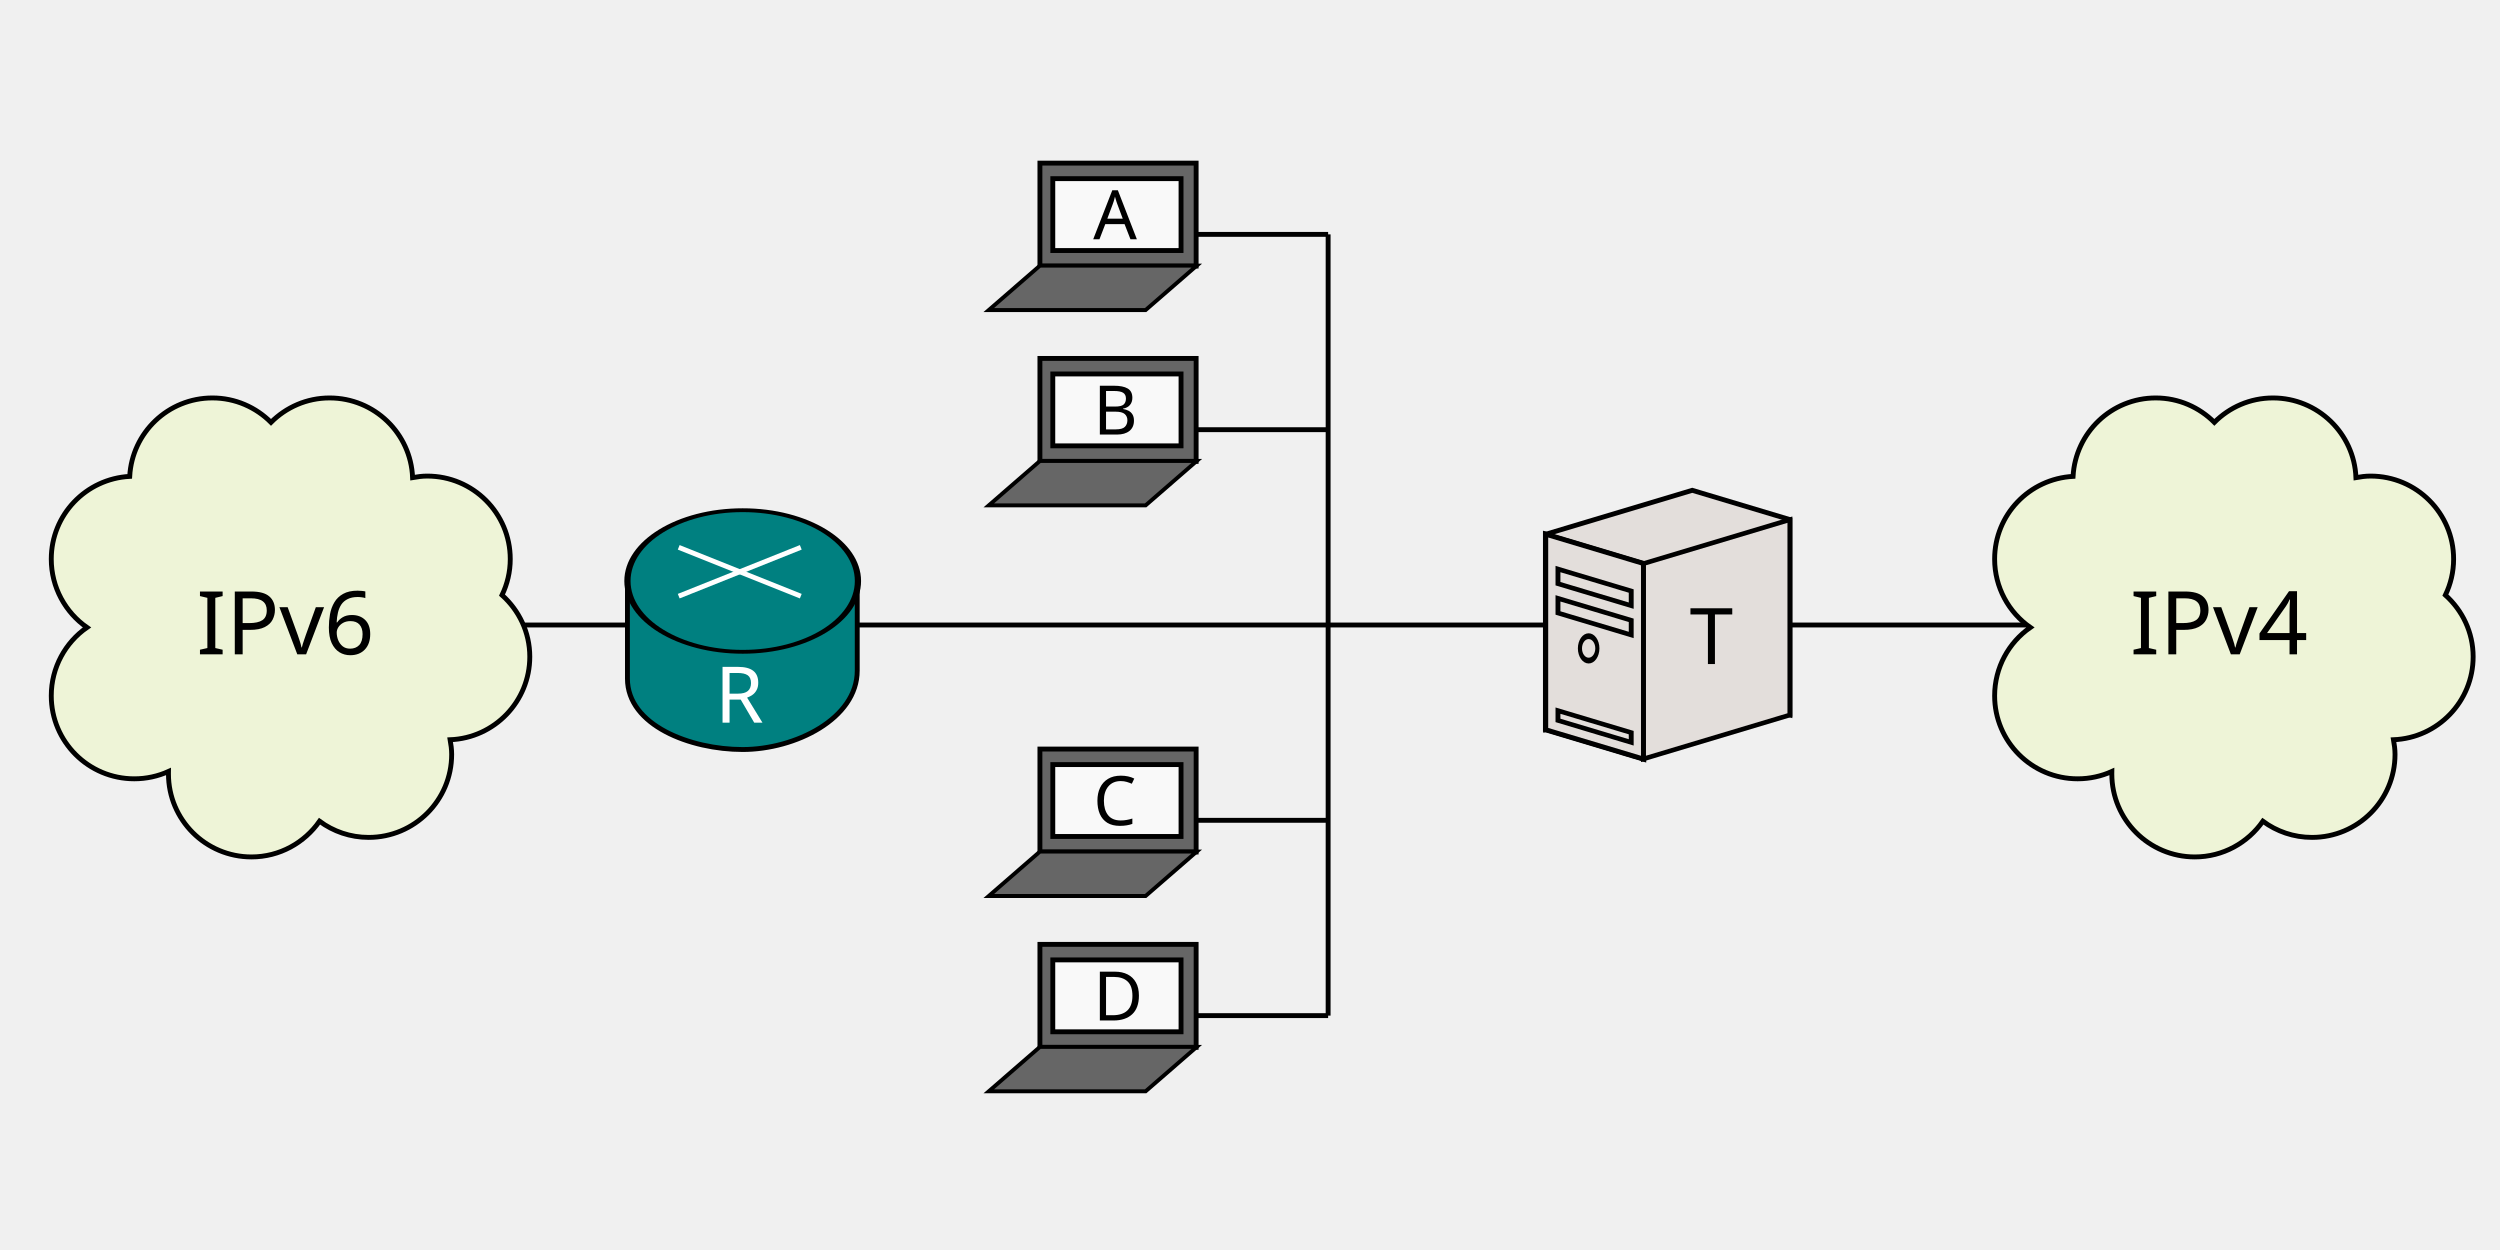
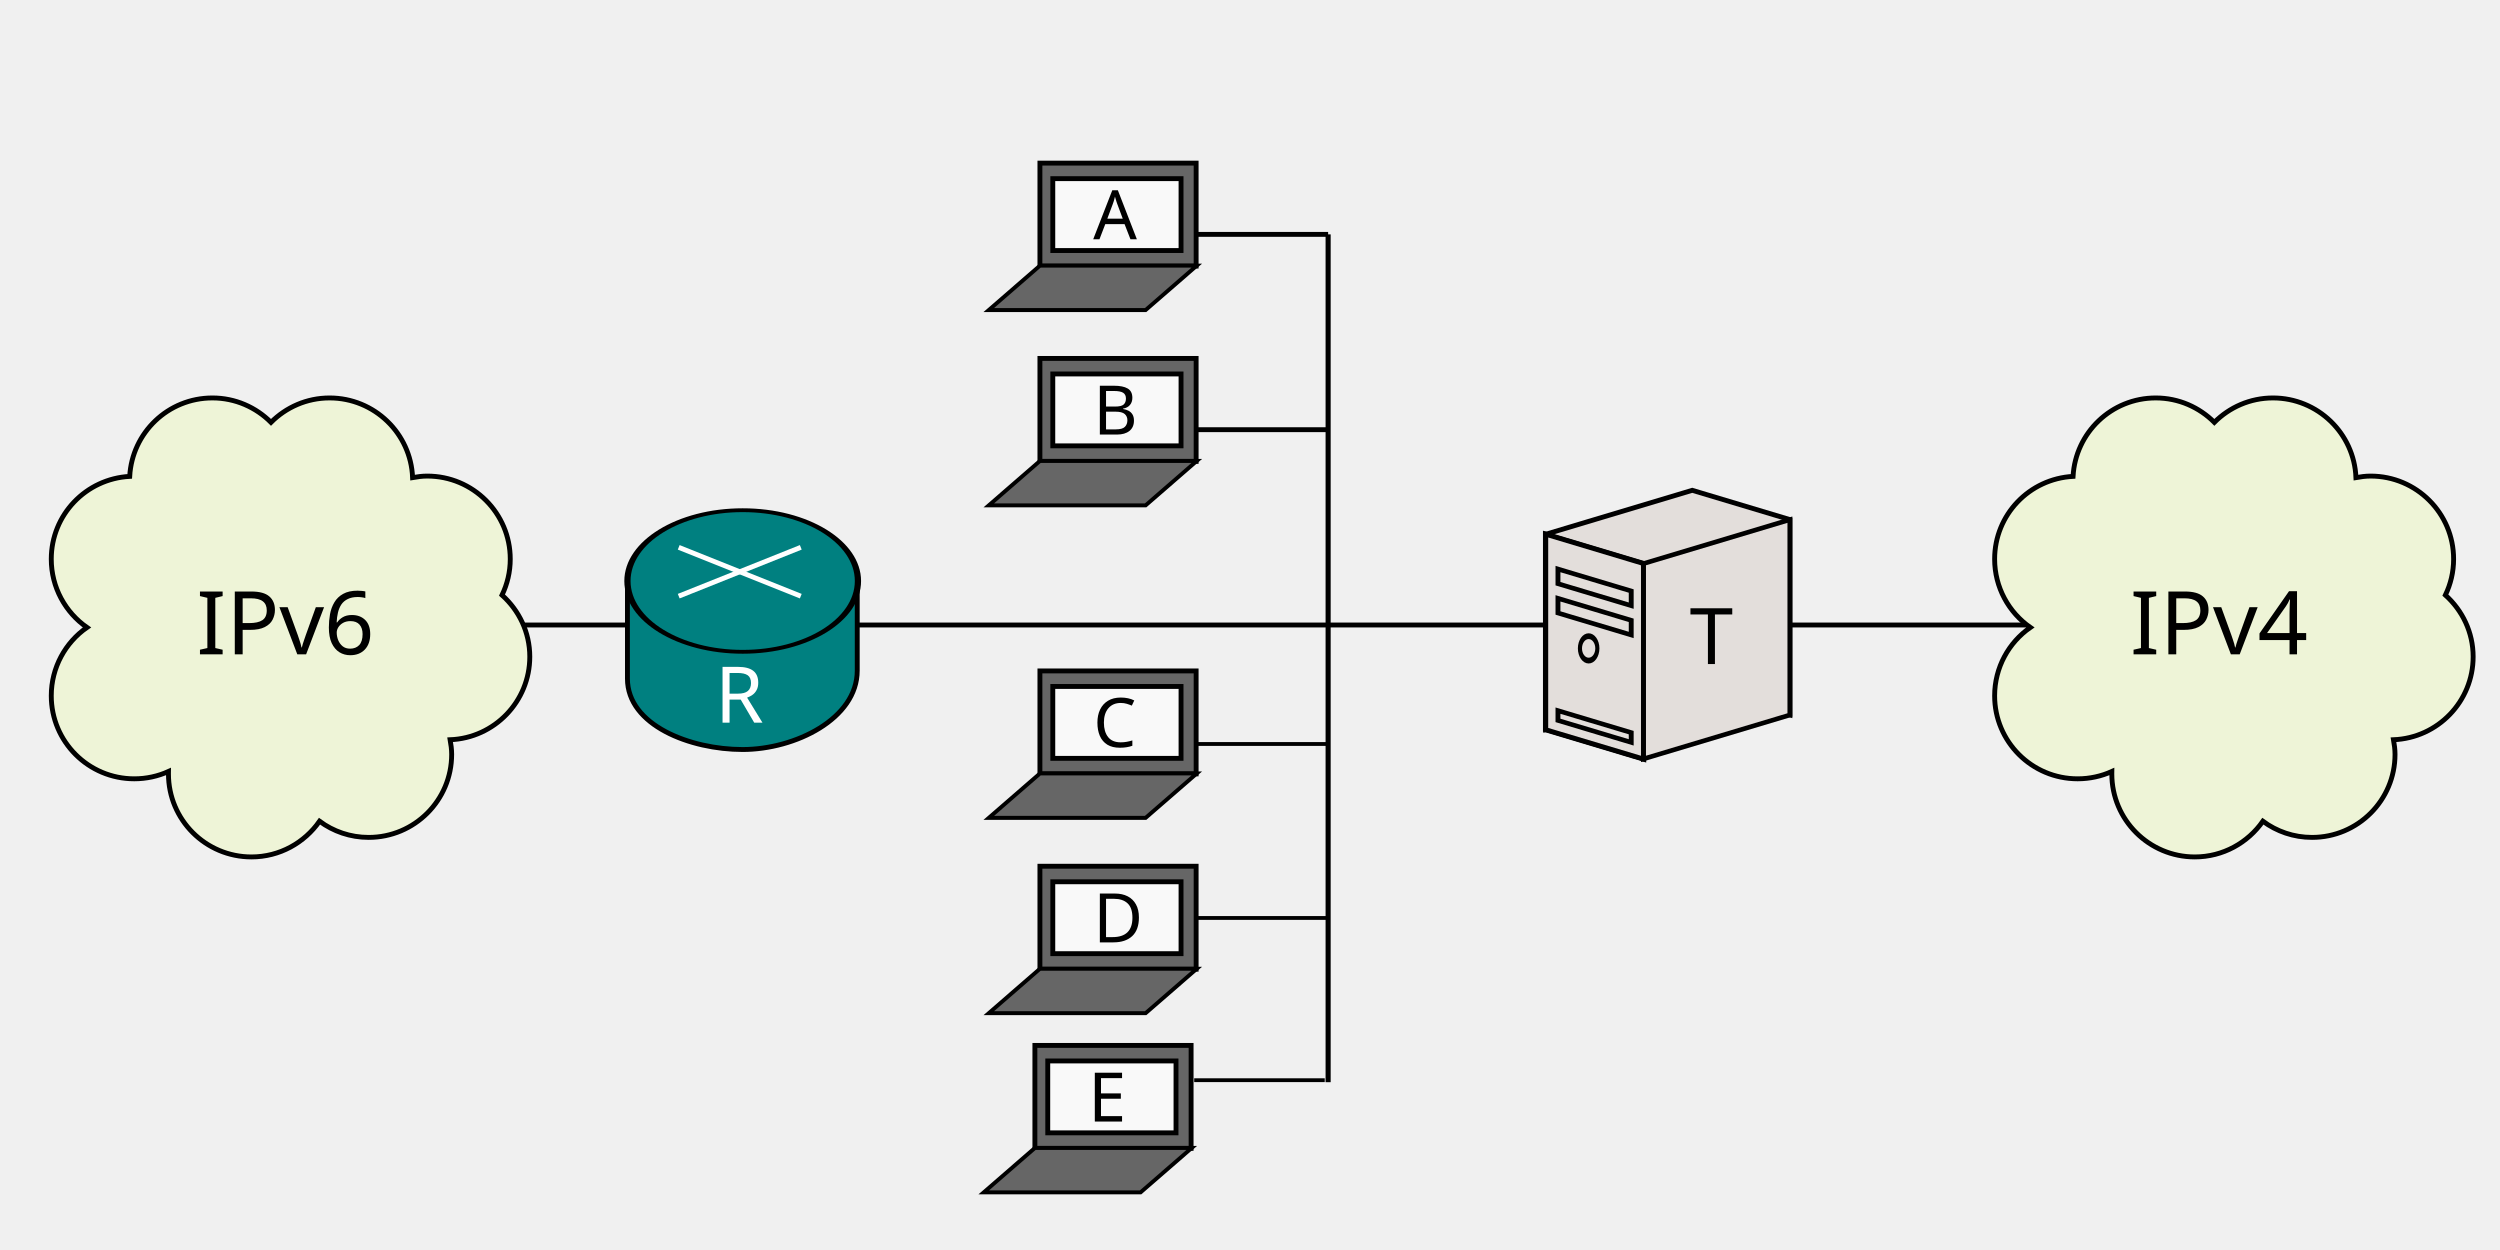
<svg xmlns="http://www.w3.org/2000/svg" xmlns:xlink="http://www.w3.org/1999/xlink" width="512" height="256" id="svg2" version="1.1">
  <defs id="defs4" />
  <g id="layer1" transform="translate(0,-796.3622)" style="display:inline">
    <path style="fill:none;stroke:#000000;stroke-width:1px;stroke-linecap:butt;stroke-linejoin:miter;stroke-opacity:1" d="m 228,844.362 44,0" id="path3823" />
    <path id="path3827" d="m 228,884.362 44,0" style="fill:none;stroke:#000000;stroke-width:1px;stroke-linecap:butt;stroke-linejoin:miter;stroke-opacity:1" />
    <path style="fill:none;stroke:#000000;stroke-width:1px;stroke-linecap:butt;stroke-linejoin:miter;stroke-opacity:1" d="m 72,924.362 368,0" id="path3829" />
-     <path id="path3831" d="m 228,964.362 44,0" style="fill:none;stroke:#000000;stroke-width:1px;stroke-linecap:butt;stroke-linejoin:miter;stroke-opacity:1" />
-     <path style="fill:none;stroke:#000000;stroke-width:1px;stroke-linecap:butt;stroke-linejoin:miter;stroke-opacity:1" d="m 228,1004.362 44,0" id="path3833" />
+     <path id="path3831" d="m 244.663,948.731 27.034,0" style="fill:none;stroke:#000000;stroke-width:0.784px;stroke-linecap:butt;stroke-linejoin:miter;stroke-opacity:1" />
+     <path style="fill:none;stroke:#000000;stroke-width:0.779px;stroke-linecap:butt;stroke-linejoin:miter;stroke-opacity:1" d="m 245.269,984.362 26.731,0" id="path3833" />
    <g id="g3141" style="display:inline" transform="matrix(0.7270794,0,0,0.7270794,192.9813,38.80632)">
      <rect style="fill:#666666;stroke:#000000;stroke-width:1.375;stroke-miterlimit:4;stroke-dasharray:none" id="rect3143" width="44" height="29" x="27.5" y="163.5" transform="translate(0,924.3622)" />
      <rect style="fill:#666666;stroke:#000000;stroke-width:1.699;stroke-miterlimit:4;stroke-dasharray:none" id="rect3145" width="44.176" height="19.089" x="1313.716" y="1703.361" transform="matrix(1,0,-0.7551013,0.6556081,0,0)" />
      <rect transform="translate(0,924.3622)" style="fill:#f9f9f9;stroke:#000000;stroke-width:1.375;stroke-miterlimit:4;stroke-dasharray:none" id="rect3147" width="36.125" height="20.25" x="31.125" y="167.875" />
    </g>
    <g transform="translate(316.5723,702.1521)" style="display:inline" id="g4244">
      <path id="rect4226" d="m 30,194.625 -30,9 0,40 30,-9 20,6 0,-40 -20,-6 z" style="fill:#e3dedb;stroke:#000000;stroke-width:1;stroke-miterlimit:4;stroke-opacity:1;stroke-dasharray:none;stroke-dashoffset:0;display:inline" />
      <rect transform="matrix(1,0.3,0,1,0,-796.3622)" y="1000" x="0" height="40" width="20" id="rect4208" style="fill:#ffe680;stroke:#000000;stroke-width:1.145;stroke-miterlimit:4;stroke-opacity:1;stroke-dasharray:none;stroke-dashoffset:0;display:inline" />
      <rect style="fill:#e3dedb;stroke:#000000;stroke-width:1;stroke-miterlimit:4;stroke-opacity:1;stroke-dasharray:none;stroke-dashoffset:0;display:inline" id="rect4210" width="30" height="40" x="20" y="1012" transform="matrix(1,-0.3,0,1,0,-796.3622)" />
      <rect style="fill:#e3dedb;stroke:#000000;stroke-width:1;stroke-miterlimit:4;stroke-opacity:1;stroke-dasharray:none;stroke-dashoffset:0;display:inline" id="rect4234" width="20" height="40" x="0" y="1000" transform="matrix(1,0.3,0,1,0,-796.3622)" />
      <rect transform="matrix(1,0.3,0,1,0,0)" y="210" x="2.5" height="3" width="15" id="rect4236" style="fill:none;stroke:#000000;stroke-width:1;stroke-miterlimit:4;stroke-opacity:1;stroke-dasharray:none;stroke-dashoffset:0;display:inline" />
      <rect style="fill:none;stroke:#000000;stroke-width:1;stroke-miterlimit:4;stroke-opacity:1;stroke-dasharray:none;stroke-dashoffset:0;display:inline" id="rect4238" width="15" height="3" x="2.5" y="216" transform="matrix(1,0.3,0,1,0,0)" />
      <rect transform="matrix(1,0.3,0,1,0,0)" y="239" x="2.5" height="2" width="15" id="rect4240" style="fill:none;stroke:#000000;stroke-width:1;stroke-miterlimit:4;stroke-opacity:1;stroke-dasharray:none;stroke-dashoffset:0;display:inline" />
-       <path transform="matrix(0.7130212,0,0,1,2.008852,0)" d="m 12,227 c 0,1.381 -1.119,2.5 -2.5,2.5 -1.381,0 -2.5,-1.119 -2.5,-2.5 0,-1.381 1.119,-2.5 2.5,-2.5 1.381,0 2.5,1.119 2.5,2.5 z" id="path4242" style="fill:none;stroke:#000000;stroke-width:1.184;stroke-miterlimit:4;stroke-opacity:1;stroke-dasharray:none;stroke-dashoffset:0" />
+       <path transform="matrix(0.7130212,0,0,1,2.008852,0)" d="M 12,227 A 2.5,2.5 0 0 1 9.5,229.5 2.5,2.5 0 0 1 7,227 2.5,2.5 0 0 1 9.5,224.5 2.5,2.5 0 0 1 12,227 Z" id="path4242" style="fill:none;stroke:#000000;stroke-width:1.184;stroke-miterlimit:4;stroke-opacity:1;stroke-dasharray:none;stroke-dashoffset:0" />
    </g>
    <path style="fill:#eef4d7;fill-opacity:1;stroke:#000000;stroke-width:1;stroke-miterlimit:4;stroke-dasharray:none;display:inline" d="m 441.5,877.862 c -9.074,0 -16.451,7.11 -16.938,16.062 -8.953,0.487 -16.062,7.863 -16.062,16.938 0,5.788 2.894,10.93 7.312,14 -4.418,3.07 -7.312,8.212 -7.312,14 0,9.389 7.611,17 17,17 2.494,0 4.866,-0.535 7,-1.5 -0.004,0.166 0,0.333 0,0.5 0,9.389 7.611,17 17,17 5.775,0 10.865,-2.911 13.938,-7.312 2.821,2.081 6.288,3.312 10.062,3.312 9.389,0 17,-7.611 17,-17 0,-1.023 -0.139,-2.027 -0.312,-3 9.07,-0.361 16.312,-7.841 16.312,-17 0,-5.028 -2.218,-9.513 -5.688,-12.625 1.074,-2.23 1.688,-4.734 1.688,-7.375 0,-9.389 -7.611,-17 -17,-17 -1.023,0 -2.027,0.139 -3,0.312 -0.361,-9.07 -7.841,-16.312 -17,-16.312 -4.694,0 -8.924,1.924 -12,5 -3.076,-3.076 -7.306,-5 -12,-5 z" id="path4188" />
    <use x="0" y="0" xlink:href="#g3141" id="use3813" transform="translate(0,40)" width="512" height="256" />
-     <use x="0" y="0" xlink:href="#g3141" id="use3817" transform="translate(0,120)" width="512" height="256" />
-     <use height="256" width="512" transform="translate(0,160)" id="use3819" xlink:href="#g3141" y="0" x="0" />
    <text xml:space="preserve" style="font-size:18px;font-style:normal;font-weight:normal;line-height:125%;letter-spacing:0px;word-spacing:0px;fill:#000000;fill-opacity:1;stroke:none;font-family:Sans" x="436.233" y="930.362" id="text3343">
      <tspan id="tspan3345" x="436.233" y="930.362">IPv4</tspan>
    </text>
-     <path id="path3411" d="m 272,1004.362 0,-160" style="fill:none;stroke:#000000;stroke-width:1px;stroke-linecap:butt;stroke-linejoin:miter;stroke-opacity:1" />
+     <path id="path3411" d="m 272,1017.995 0,-173.633" style="fill:none;stroke:#000000;stroke-width:1.042px;stroke-linecap:butt;stroke-linejoin:miter;stroke-opacity:1" />
    <g id="g3150" transform="translate(-144,151.0938)">
      <path id="path3789" d="m 272.5,764.425 0,19.844 c 0,9.528 12.858,14.5 23.594,14.5 10.735,0 23.469,-6.296 23.469,-16.156 l 0,-18.188 z" style="fill:#008080;stroke:#000000;stroke-width:1;stroke-miterlimit:4;stroke-opacity:1;stroke-dasharray:none" />
-       <path transform="matrix(0.4859544,0,0,0.2985185,260.004,694.0408)" d="m 122.857,235.219 c 0,26.825 -21.746,48.571 -48.571,48.571 -26.825,0 -48.571,-21.746 -48.571,-48.571 0,-26.825 21.746,-48.571 48.571,-48.571 26.825,0 48.571,21.746 48.571,48.571 z" id="path3771" style="fill:#008080;stroke:#000000;stroke-width:2.626;stroke-miterlimit:4;stroke-opacity:1;stroke-dasharray:none" />
+       <path transform="matrix(0.4859544,0,0,0.2985185,260.004,694.0408)" d="m 122.857,235.219 a 48.571,48.571 0 0 1 -48.571,48.571 48.571,48.571 0 0 1 -48.571,-48.571 48.571,48.571 0 0 1 48.571,-48.571 48.571,48.571 0 0 1 48.571,48.571 z" id="path3771" style="fill:#008080;stroke:#000000;stroke-width:2.626;stroke-miterlimit:4;stroke-opacity:1;stroke-dasharray:none" />
      <path id="path3800" d="m 283,757.362 25,10" style="fill:none;stroke:#ffffff;stroke-width:1px;stroke-linecap:butt;stroke-linejoin:miter;stroke-opacity:1" />
      <path id="path3802" d="m 308,757.362 -25,10" style="fill:none;stroke:#ffffff;stroke-width:1px;stroke-linecap:butt;stroke-linejoin:miter;stroke-opacity:1" />
    </g>
    <use x="0" y="0" xlink:href="#path4188" id="use3436" transform="translate(-398,0)" width="512" height="256" />
    <text id="text3438" y="930.362" x="40.233" style="font-size:18px;font-style:normal;font-weight:normal;line-height:125%;letter-spacing:0px;word-spacing:0px;fill:#000000;fill-opacity:1;stroke:none;font-family:Sans" xml:space="preserve">
      <tspan y="930.362" x="40.233" id="tspan3440">IPv6</tspan>
    </text>
    <text xml:space="preserve" style="font-size:16px;font-style:normal;font-weight:normal;line-height:125%;letter-spacing:0px;word-spacing:0px;fill:#000000;fill-opacity:1;stroke:none;font-family:Sans" x="346.047" y="932.362" id="text3015">
      <tspan id="tspan3017" x="346.047" y="932.362">T</tspan>
    </text>
    <text xml:space="preserve" style="font-size:16px;font-style:normal;font-weight:normal;line-height:125%;letter-spacing:0px;word-spacing:0px;fill:#ffffff;fill-opacity:1;stroke:none;font-family:Sans" x="146.43" y="944.362" id="text3019">
      <tspan id="tspan3021" x="146.43" y="944.362">R</tspan>
    </text>
    <text xml:space="preserve" style="font-size:14px;font-style:normal;font-weight:normal;line-height:125%;letter-spacing:0px;word-spacing:0px;fill:#000000;fill-opacity:1;stroke:none;font-family:Sans" x="223.891" y="845.362" id="text3023">
      <tspan id="tspan3025" x="223.891" y="845.362">A</tspan>
    </text>
    <text id="text3027" y="885.362" x="223.891" style="font-size:14px;font-style:normal;font-weight:normal;line-height:125%;letter-spacing:0px;word-spacing:0px;fill:#000000;fill-opacity:1;stroke:none;font-family:Sans" xml:space="preserve">
      <tspan y="885.362" x="223.891" id="tspan3029">B</tspan>
    </text>
-     <text xml:space="preserve" style="font-size:14px;font-style:normal;font-weight:normal;line-height:125%;letter-spacing:0px;word-spacing:0px;fill:#000000;fill-opacity:1;stroke:none;font-family:Sans" x="223.891" y="965.362" id="text3031">
-       <tspan id="tspan3033" x="223.891" y="965.362">C</tspan>
-     </text>
-     <text id="text3035" y="1005.362" x="223.891" style="font-size:14px;font-style:normal;font-weight:normal;line-height:125%;letter-spacing:0px;word-spacing:0px;fill:#000000;fill-opacity:1;stroke:none;font-family:Sans" xml:space="preserve">
-       <tspan y="1005.362" x="223.891" id="tspan3037">D</tspan>
-     </text>
+     <g id="g3971" transform="translate(0,-16)">
+       <use height="256" width="512" transform="translate(0,120)" id="use3817" xlink:href="#g3141" y="0" x="0" />
+       <text id="text3031" y="965.362" x="223.891" style="font-style:normal;font-weight:normal;font-size:14px;line-height:125%;font-family:Sans;letter-spacing:0px;word-spacing:0px;fill:#000000;fill-opacity:1;stroke:none" xml:space="preserve">
+         <tspan y="965.362" x="223.891" id="tspan3033">C</tspan>
+       </text>
+     </g>
+     <g id="g3976" transform="translate(0,-16)">
+       <use x="0" y="0" xlink:href="#g3141" id="use3819" transform="translate(0,160)" width="512" height="256" />
+       <text xml:space="preserve" style="font-style:normal;font-weight:normal;font-size:14px;line-height:125%;font-family:Sans;letter-spacing:0px;word-spacing:0px;fill:#000000;fill-opacity:1;stroke:none" x="223.891" y="1005.362" id="text3035">
+         <tspan id="tspan3037" x="223.891" y="1005.362">D</tspan>
+       </text>
+     </g>
+     <g id="g3996" transform="translate(-112,14)">
+       <use x="0" y="0" xlink:href="#g3141" id="use3819-3" transform="translate(110.9693,166.695)" width="512" height="256" style="display:inline" />
+       <text xml:space="preserve" style="font-style:normal;font-weight:normal;font-size:14px;line-height:125%;font-family:Sans;letter-spacing:0px;word-spacing:0px;display:inline;fill:#000000;fill-opacity:1;stroke:none" x="334.86" y="1012.057" id="text3035-0">
+         <tspan id="tspan3037-1" x="334.86" y="1012.057">E</tspan>
+       </text>
+     </g>
+     <path style="display:inline;fill:none;stroke:#000000;stroke-width:0.779px;stroke-linecap:butt;stroke-linejoin:miter;stroke-opacity:1" d="m 244.573,1017.586 26.731,0" id="path3833-1" />
  </g>
</svg>
